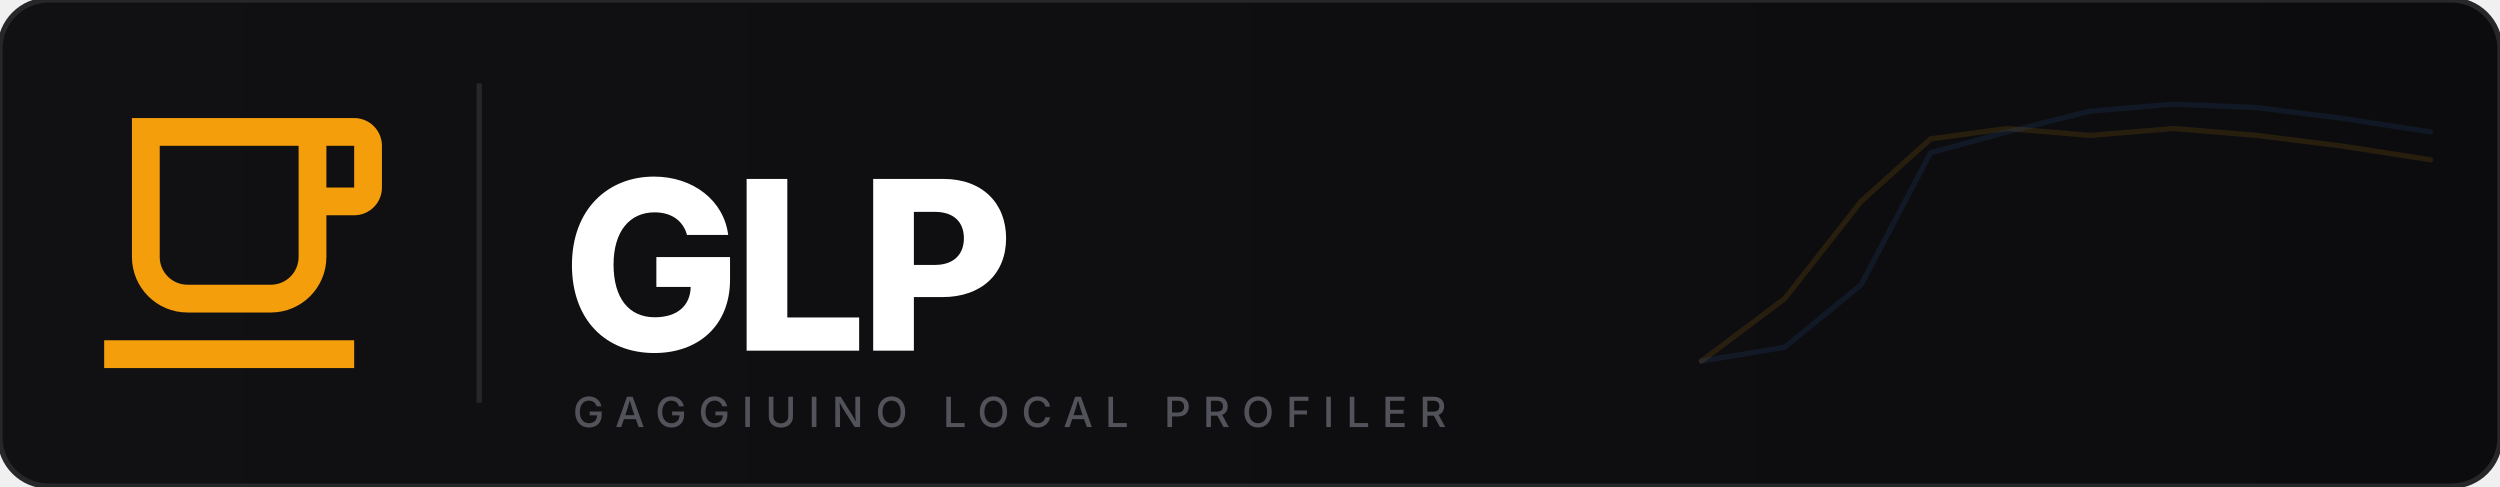
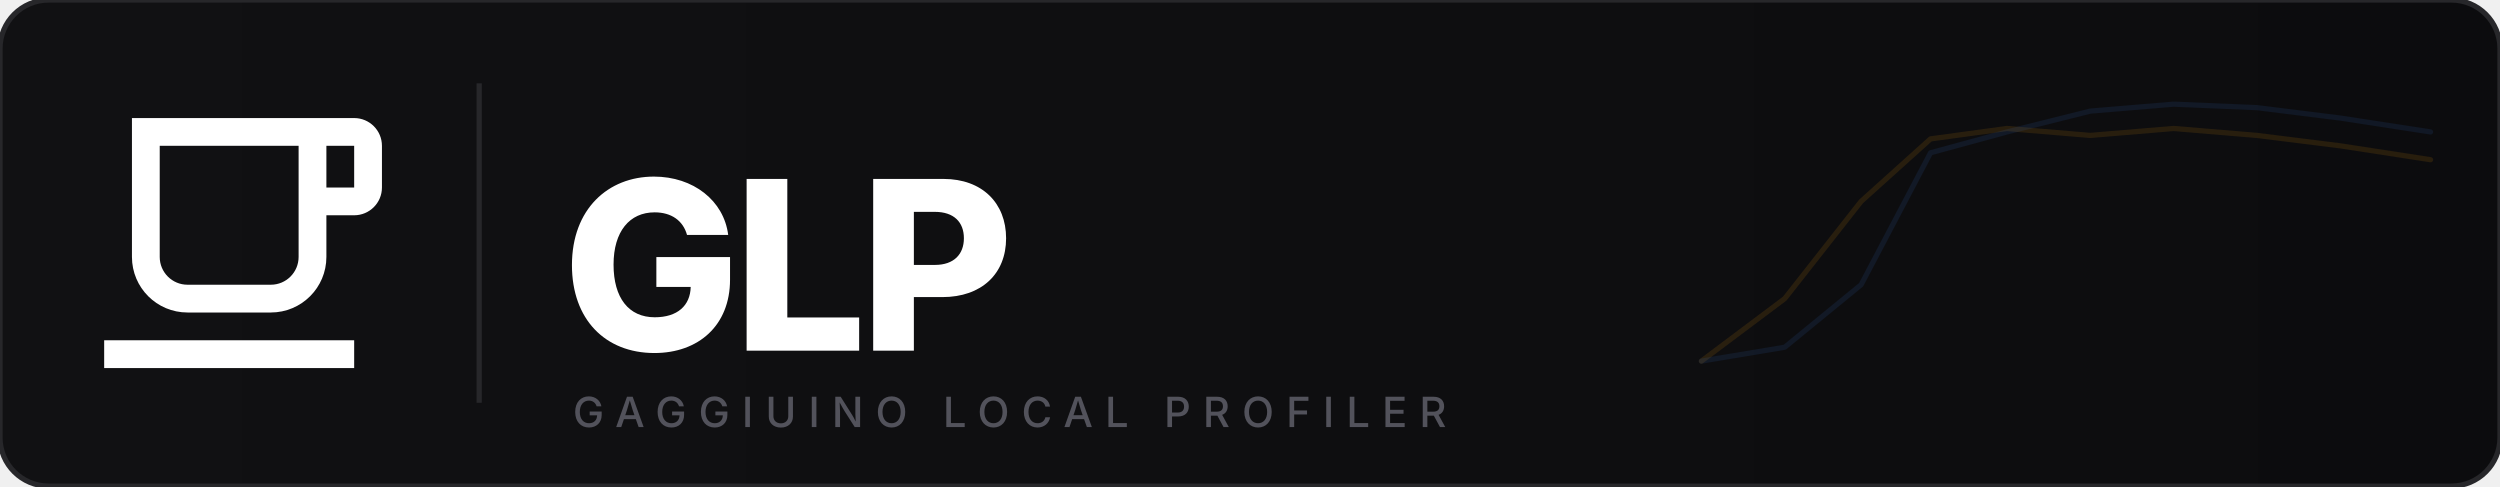
<svg xmlns="http://www.w3.org/2000/svg" viewBox="0 0 720 140" width="720" height="140">
  <defs>
    <linearGradient id="bg" x1="0" y1="0" x2="1" y2="0">
      <stop offset="0%" stop-color="#111113" />
      <stop offset="100%" stop-color="#0c0c0e" />
    </linearGradient>
  </defs>
  <rect width="720" height="140" rx="14" fill="url(#bg)" />
  <rect width="720" height="140" rx="14" fill="none" stroke="#27272a" stroke-width="1.5" />
-   <g transform="translate(22, 22) scale(4)" fill="#f59e0b">
+   <g transform="translate(22, 22) scale(4)" fill="white">
    <path d="M2,21V19H20V21H2M20,8V5H18V8H20M20,3A2,2 0 0,1 22,5V8A2,2 0 0,1 20,10H18V13A4,4 0 0,1 14,17H8A4,4 0 0,1 4,13V3H20M16,5H6V13A2,2 0 0,0 8,15H14A2,2 0 0,0 16,13V5Z" />
  </g>
  <line x1="138" y1="24" x2="138" y2="116" stroke="#27272a" stroke-width="1.5" />
  <text x="162" y="101" font-family="-apple-system, BlinkMacSystemFont, 'Segoe UI', system-ui, sans-serif" font-size="68" font-weight="800" fill="white" letter-spacing="-2">GLP</text>
  <text x="165" y="123" font-family="-apple-system, BlinkMacSystemFont, 'Segoe UI', system-ui, sans-serif" font-size="12" font-weight="500" fill="#52525b" letter-spacing="3.5">GAGGIUINO LOCAL PROFILER</text>
  <polyline points="490,104 514,86 536,58 556,40 578,37 602,39 626,37 650,39 674,42 700,46" fill="none" stroke="#f59e0b" stroke-width="1.5" stroke-linecap="round" stroke-linejoin="round" opacity="0.12" />
  <polyline points="490,104 514,100 536,82 556,44 578,38 602,32 626,30 650,31 674,34 700,38" fill="none" stroke="#3b82f6" stroke-width="1.5" stroke-linecap="round" stroke-linejoin="round" opacity="0.10" />
</svg>
